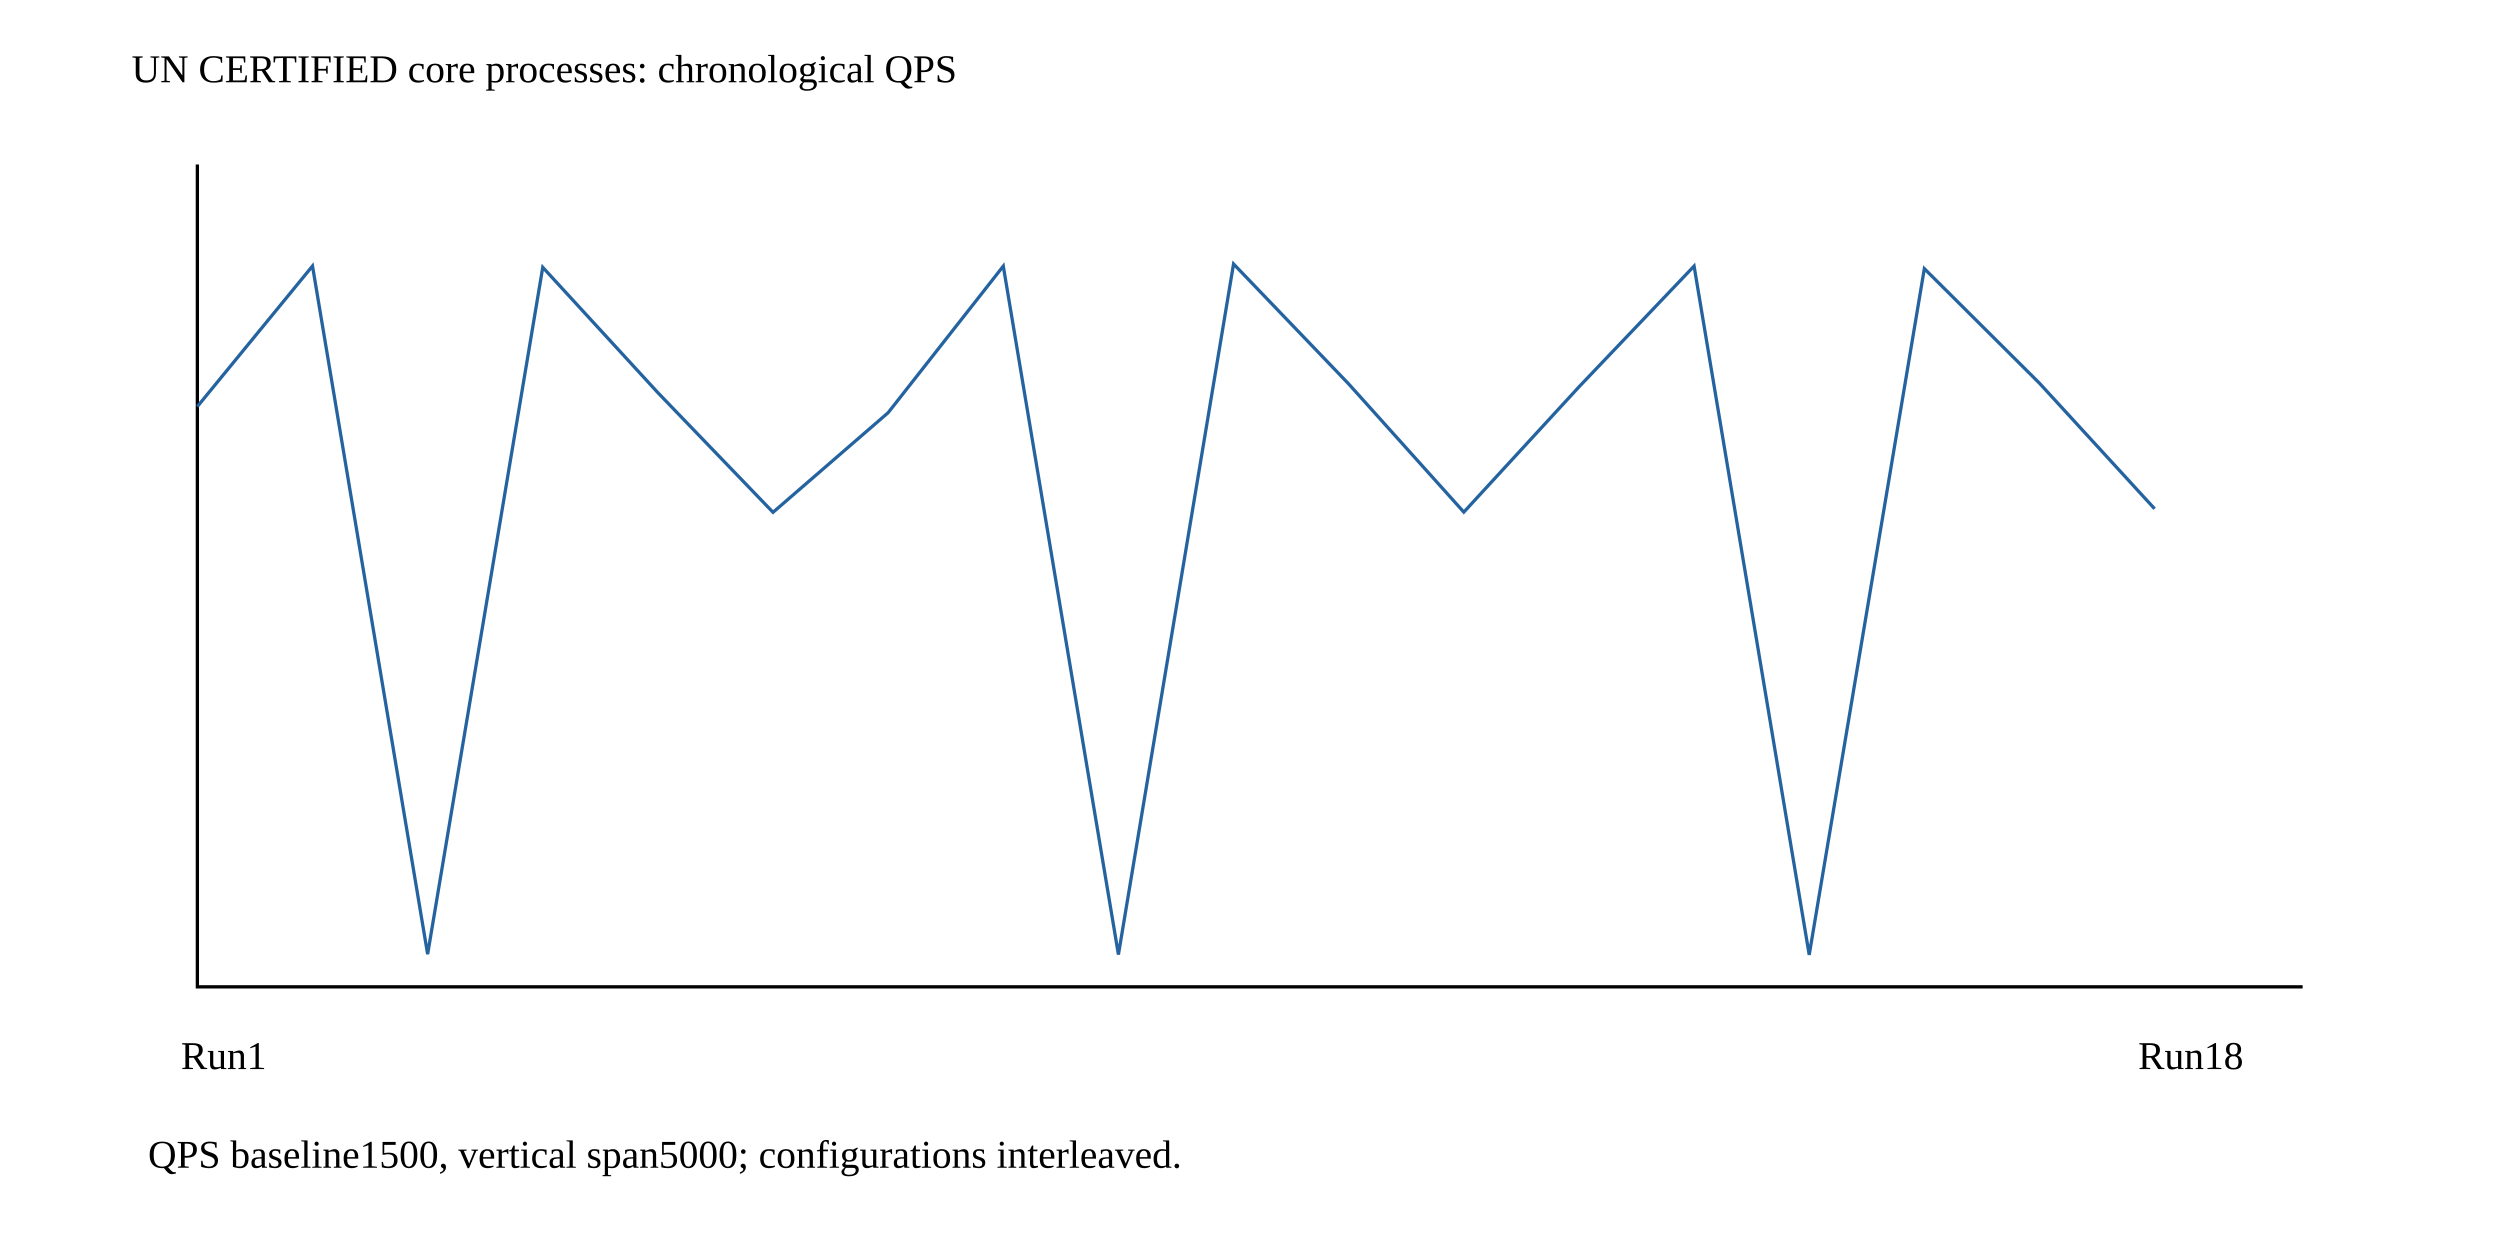
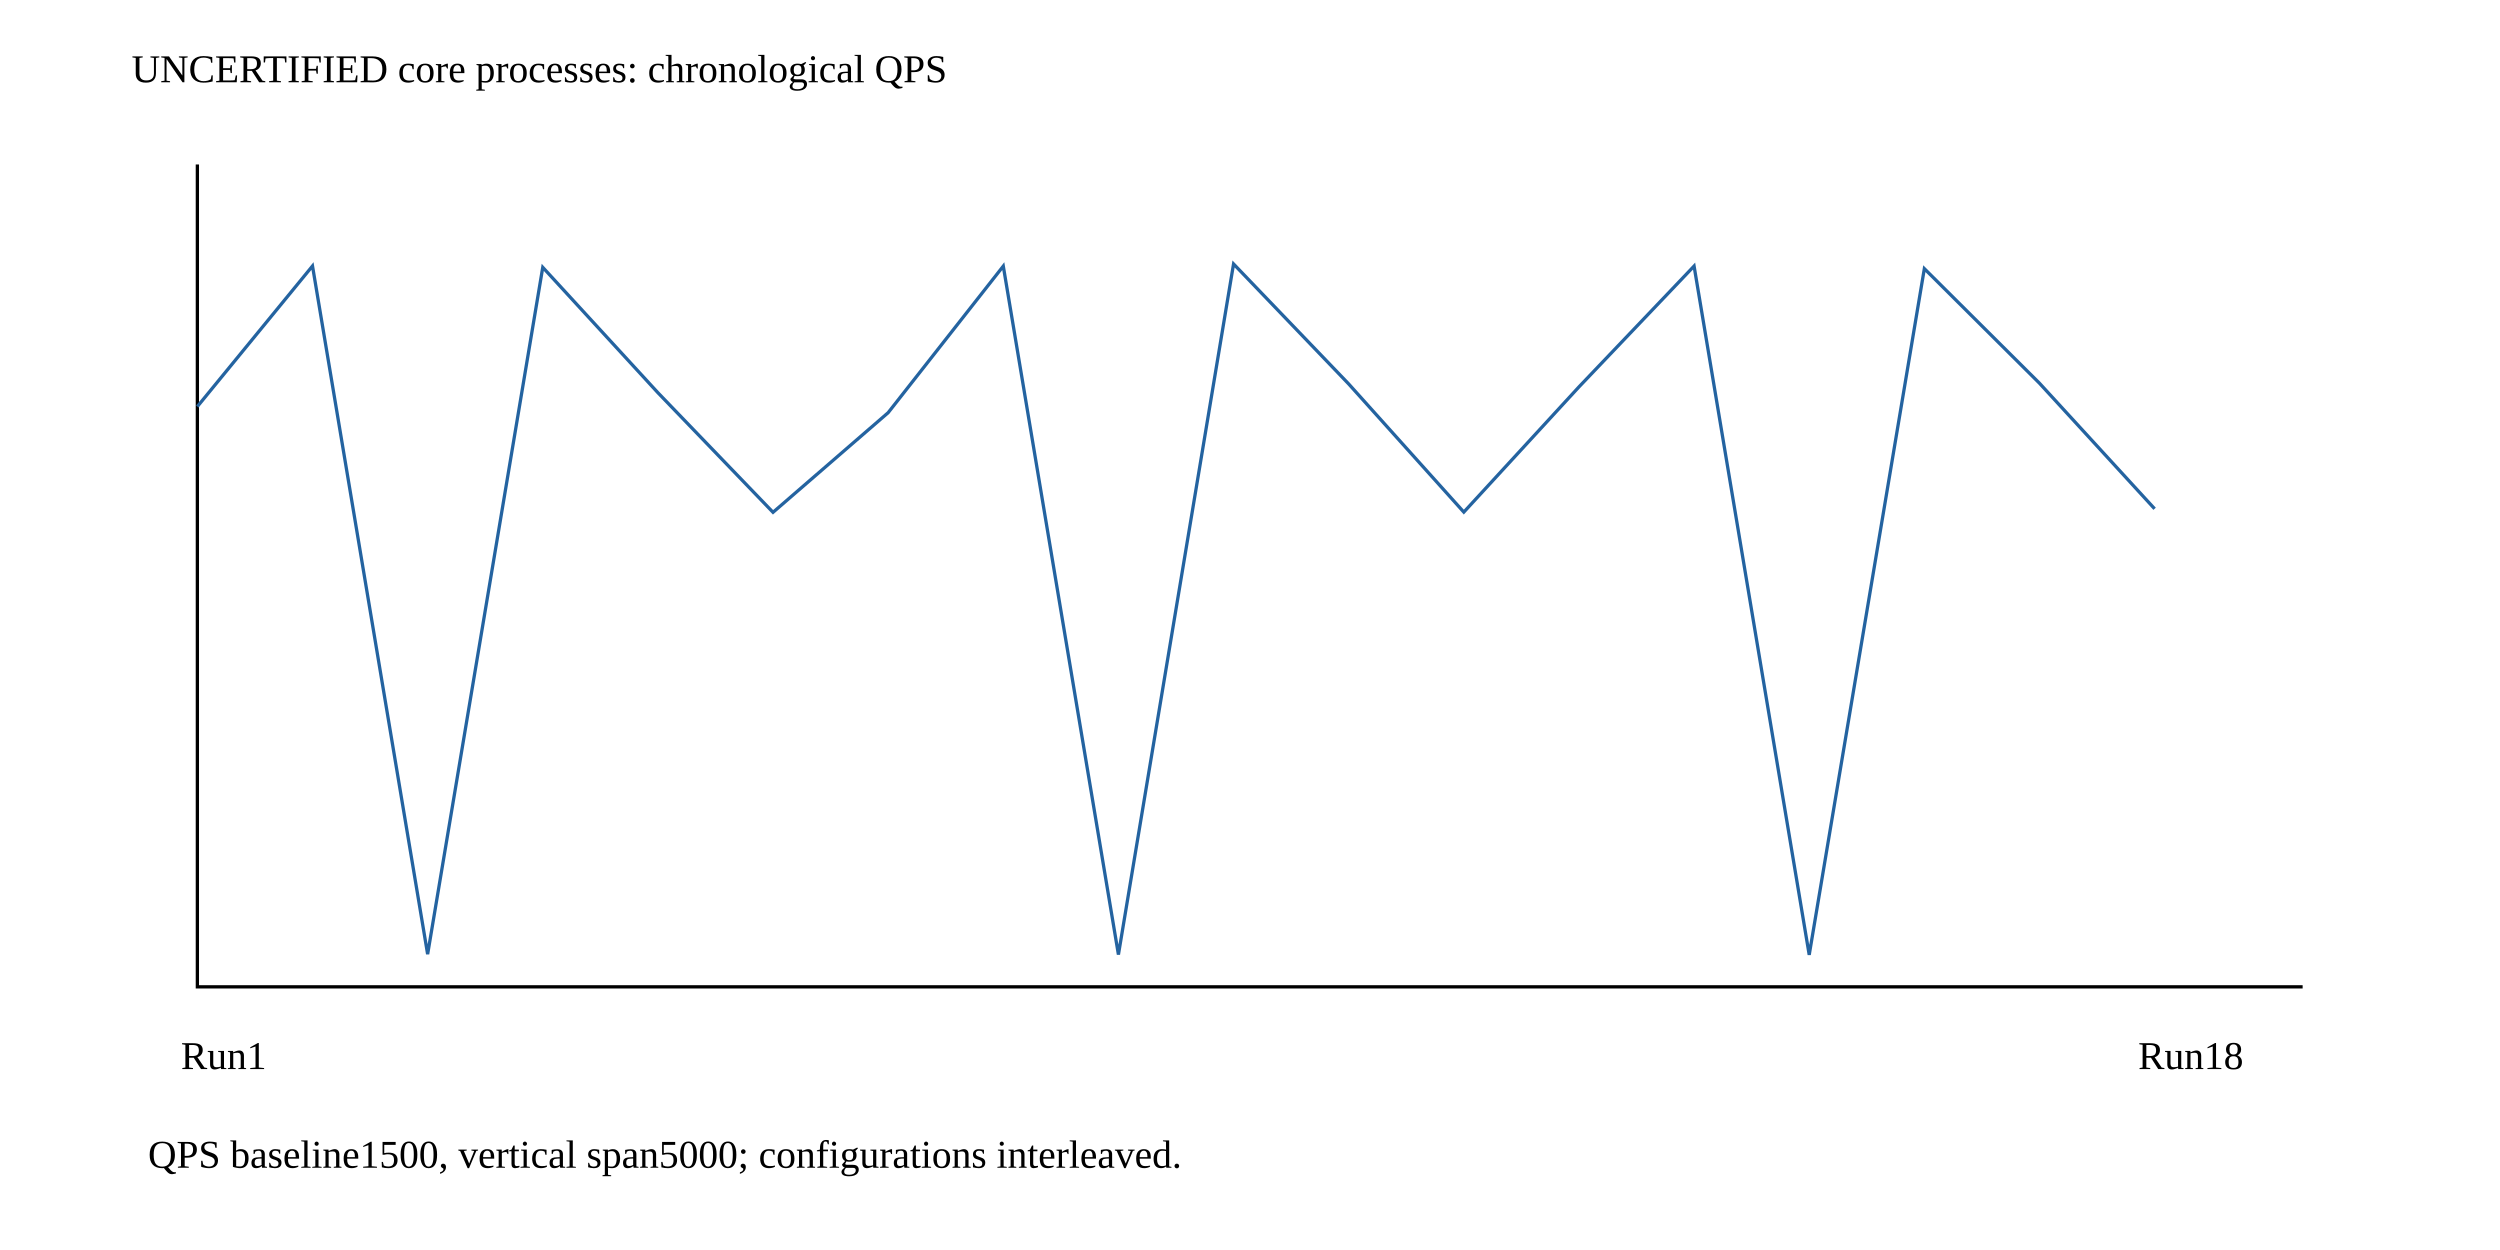
<svg xmlns="http://www.w3.org/2000/svg" width="760" height="380">
  <rect width="100%" height="100%" fill="white" />
-   <text x="40" y="25">UN CERTIFIED core processes: chronological QPS</text>
+   <text x="40" y="25">UNCERTIFIED core processes: chronological QPS</text>
  <path d="M60 50V300H700" fill="none" stroke="black" />
  <polyline points="60,123.58 95,80.86 130,290.08 165,81.27 200,119.38 235,155.74 270,125.45 305,80.90 340,290.19 375,80.24 410,116.72 445,155.68 480,117.62 515,80.89 550,290.27 585,81.67 620,116.50 655,154.67" fill="none" stroke="#2463a0" />
  <text x="55" y="325">Run1</text>
  <text x="650" y="325">Run18</text>
  <text x="45" y="355">QPS baseline1500, vertical span5000; configurations interleaved.</text>
</svg>
